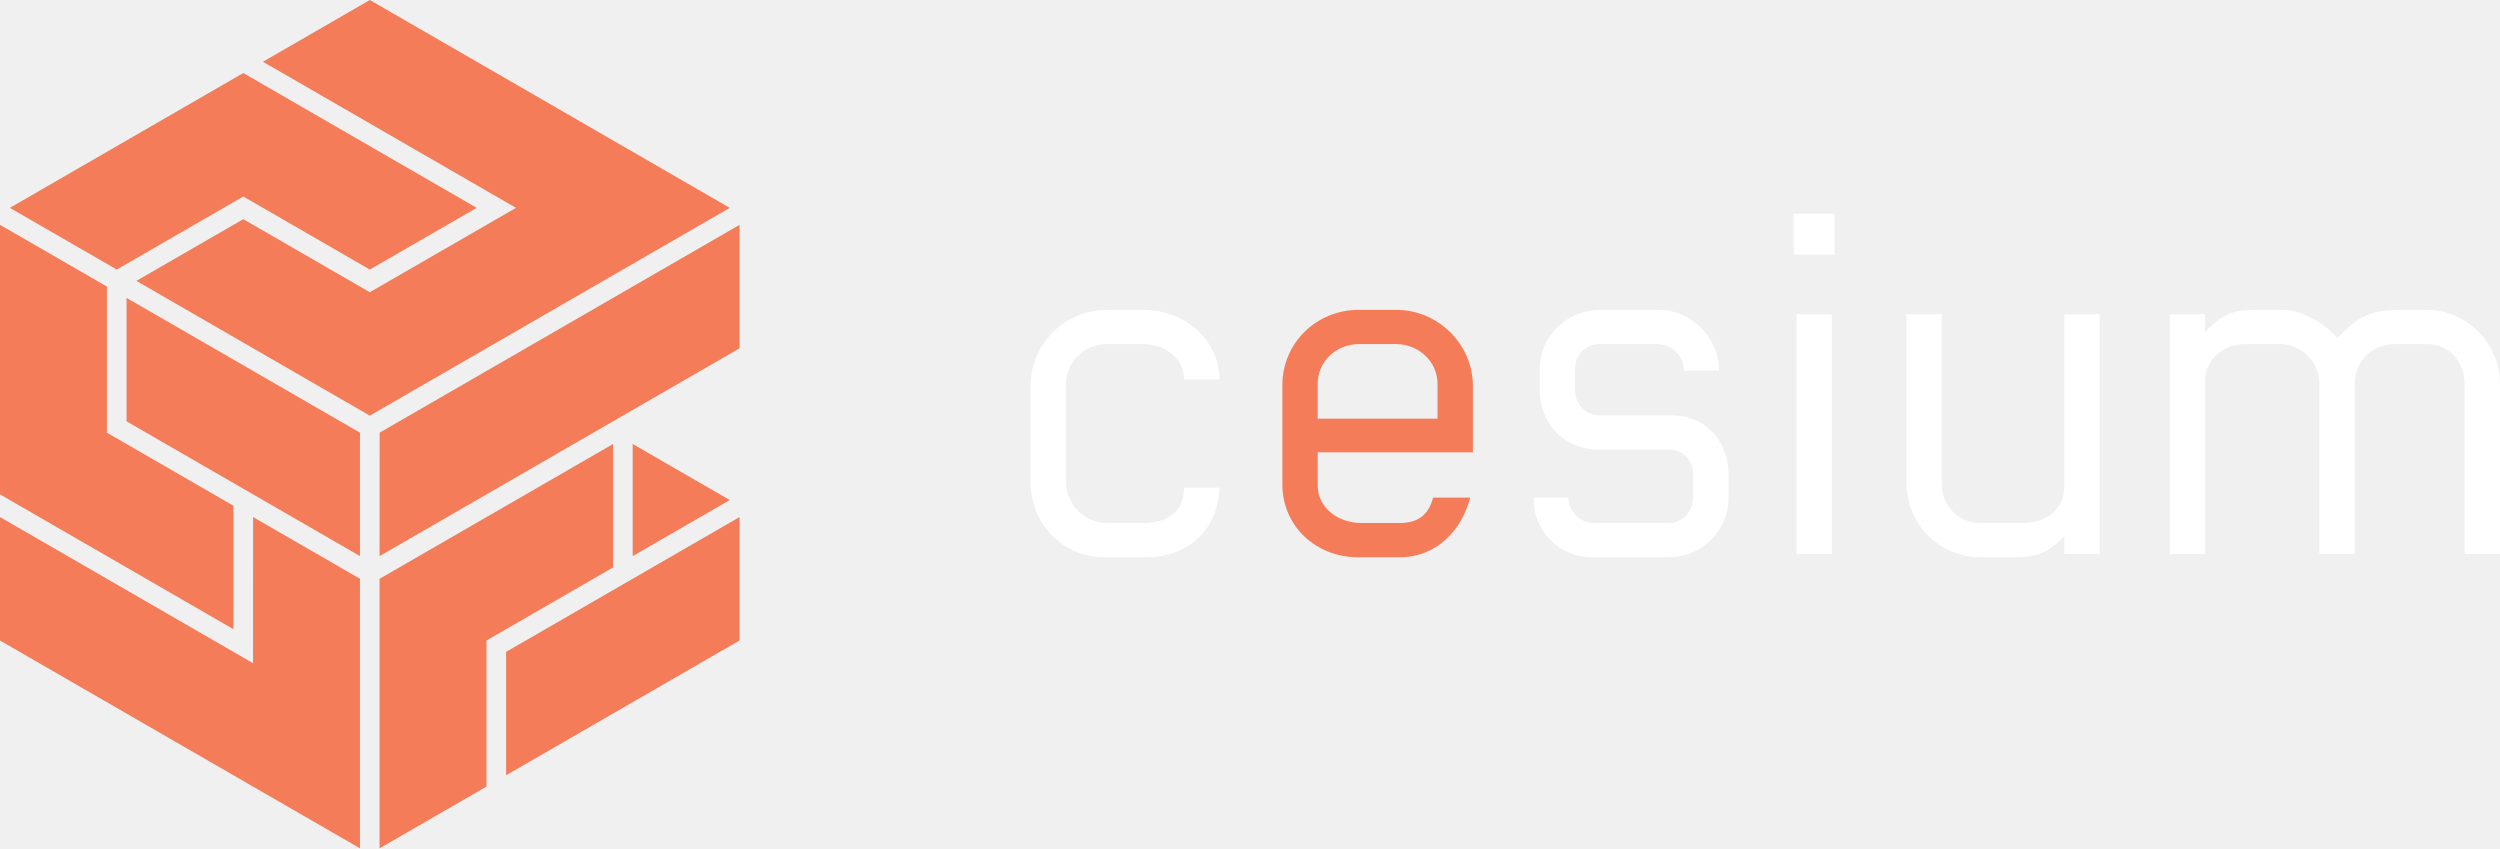
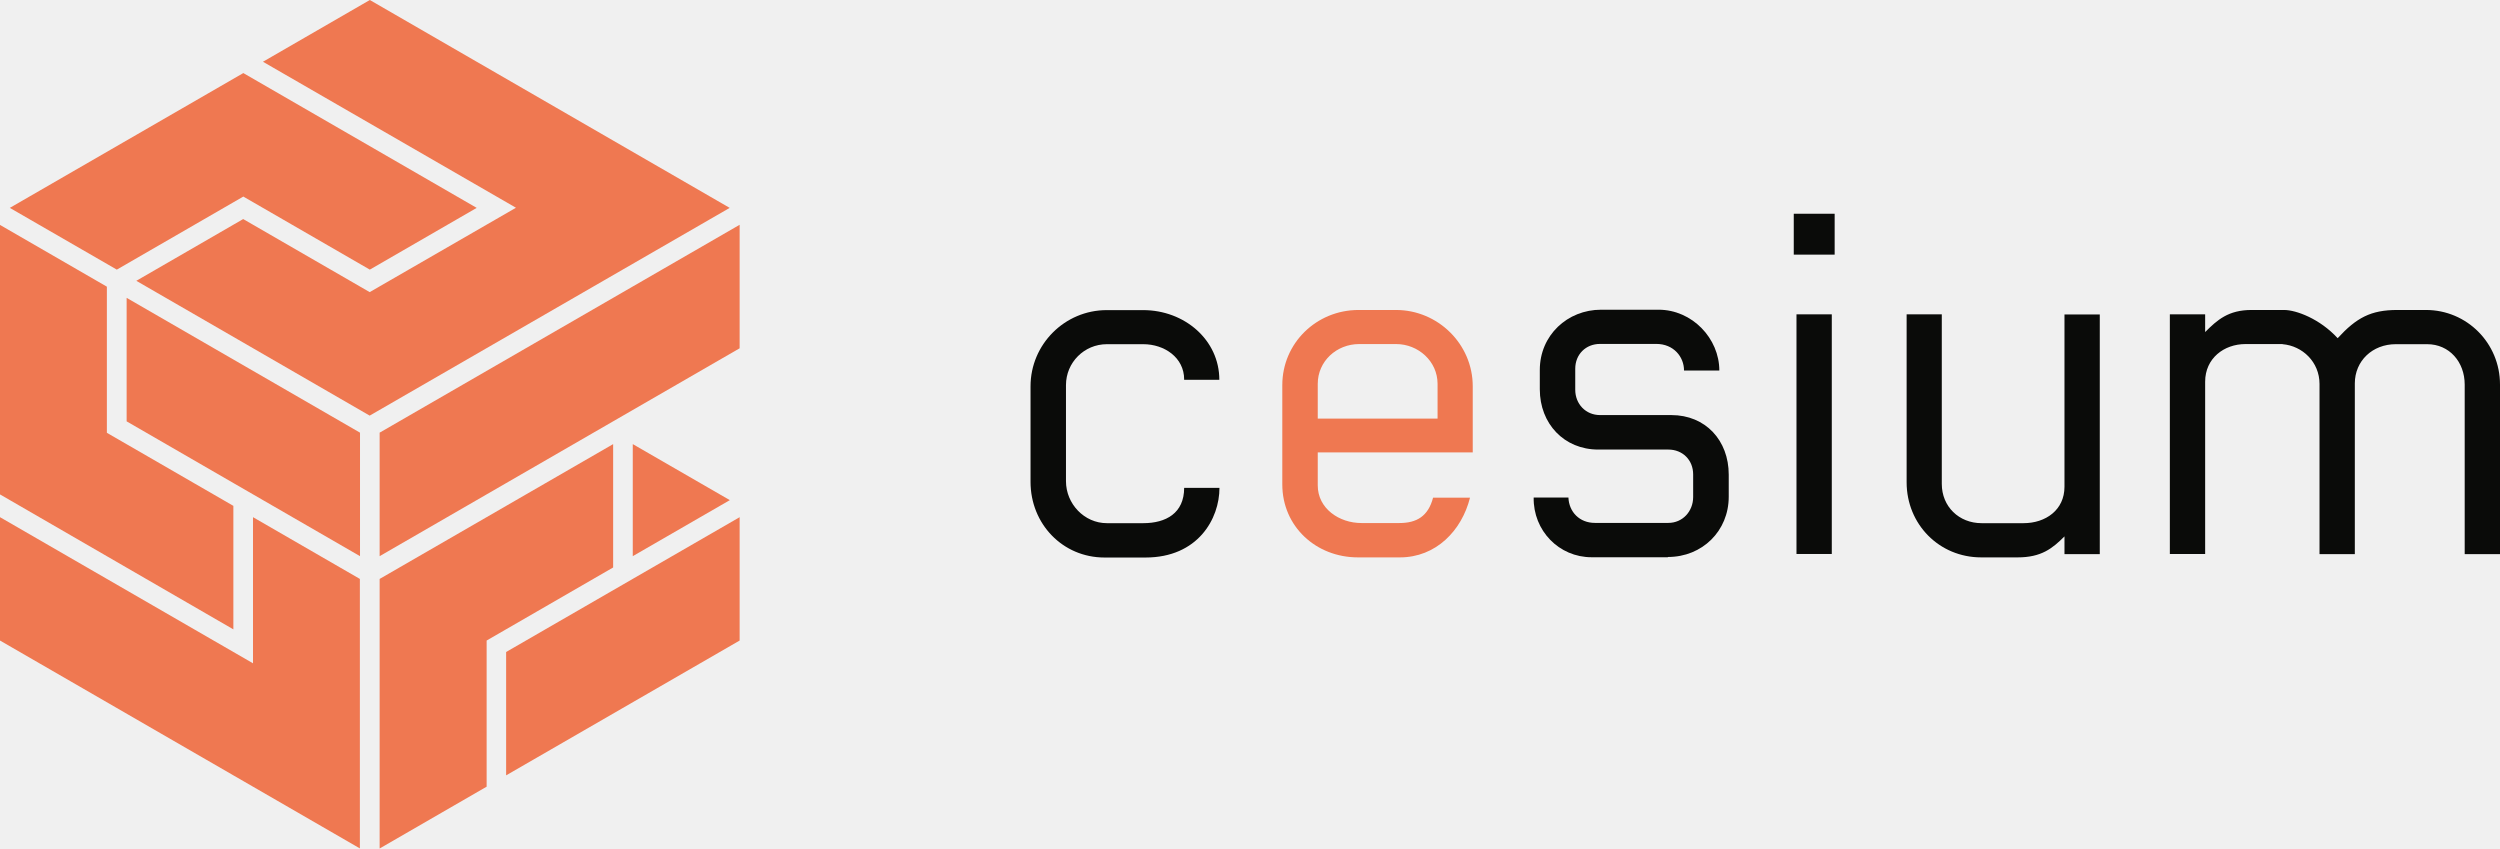
- <svg xmlns="http://www.w3.org/2000/svg" viewBox="0 0 1695.5 575.33">
-   <style type="text/css" id="style55">
-     .color {
-       fill: #f47c58;
-     }
-     .white {
-       fill: #fff;
-     }
-   </style>
-   <g transform="translate(-152.25,-212.34)">
-     <g>
-       <path class="white" d="m 955.28,469.68 c 0,-14.99 -13.48,-23.98 -27.71,-23.98 h -24.72 c -15.36,0 -27.72,12.37 -27.72,27.72 v 65.16 c 0,15.37 12.36,28.47 27.72,28.47 h 24.72 c 15.35,0 27.71,-6.75 27.71,-23.98 h 23.97 c 0,20.98 -14.61,47.2 -50.19,47.2 h -27.72 c -28.46,0 -50.18,-22.85 -50.18,-51.31 v -64.78 c 0,-28.47 23.22,-51.69 51.68,-51.69 h 24.72 c 28.09,0 51.68,20.22 51.68,47.2 h -23.96 z" />
-       <path class="color" d="m 1045.91,519.11 v 22.46 c 0,15.74 14.61,25.48 29.59,25.48 h 25.84 c 11.61,0 19.47,-4.5 22.84,-17.23 h 25.1 c -5.62,22.47 -23.22,40.45 -47.56,40.45 h -28.46 c -28.46,0 -51.31,-20.98 -51.31,-49.44 v -67.42 c 0,-28.46 23.23,-50.93 51.68,-50.93 h 25.47 c 28.46,0 52.06,23.22 52.06,51.69 v 44.94 z m 81.28,-46.44 c 0,-15.37 -13.11,-26.97 -28.1,-26.97 H 1074 c -15.37,0 -28.1,11.61 -28.1,26.97 v 23.59 h 81.28 v -23.59 z" />
-       <path class="white" d="m 1283.36,590.27 h -51.69 c -22.1,0 -39.69,-17.98 -39.32,-40.45 h 23.6 c 0.38,9.74 7.49,17.23 17.98,17.23 h 49.8 c 9.75,0 16.86,-7.87 16.86,-17.6 v -15.37 c 0,-9.73 -7.11,-16.85 -16.86,-16.85 h -47.56 c -23.21,0 -39.7,-17.6 -39.7,-40.83 v -13.1 c 0,-23.6 18.73,-40.82 41.58,-40.82 H 1277 c 22.84,0 41.2,19.48 41.2,41.2 h -23.98 c 0,-9.37 -7.11,-17.98 -18.72,-17.98 h -38.21 c -9.73,0 -16.85,7.11 -16.85,16.85 v 14.24 c 0,9.73 7.12,17.22 16.85,17.22 h 48.32 c 23.22,0 38.95,17.23 38.95,40.44 v 14.99 c -0.01,23.23 -17.98,40.83 -41.2,40.83 z" />
-       <path class="white" d="m 1368.75,385.03 v -27.72 h 27.72 v 27.72 z m 1.87,202.98 V 425.48 h 23.96 v 162.54 h -23.96 z" />
-       <path class="white" d="m 1469.1,425.48 v 114.98 c 0,15.36 11.63,26.6 26.98,26.6 h 28.46 c 14.99,0 27.72,-8.99 27.72,-24.72 V 425.48 h 23.98 v 162.54 h -23.98 v -11.98 c -8.23,8.24 -15.73,14.24 -31.83,14.24 h -24.72 c -28.46,0 -50.56,-22.48 -50.56,-50.93 V 425.48 Z" />
-       <path class="white" d="m 1700.18,445.7 h -25.08 c -14.61,0 -27.35,9.74 -27.35,25.48 v 116.84 h -23.96 V 425.48 h 23.96 v 11.99 c 8.25,-8.24 15.74,-14.99 31.47,-14.99 h 22.1 c 8.23,0 24.34,5.99 36.33,19.1 12.73,-13.86 22.46,-19.1 40.44,-19.1 h 19.46 c 27.72,0 50.2,22.48 50.2,50.56 v 114.97 h -23.98 V 473.04 c 0,-15.36 -10.49,-27.35 -25.46,-27.35 h -21.34 c -15.74,0 -27.72,11.24 -27.72,26.6 v 115.72 h -23.98 V 472.67 c 0.01,-14.98 -11.6,-25.84 -25.09,-26.97 z" />
-     </g>
-     <path class="color" d="m 310.58,539.93 -72.5,-41.84 v -83.72 l 158.3,91.4 v 83.72 z m 20,-285.72 72.5,-41.87 244.1,140.97 -244.13,140.92 -158.31,-91.4 72.5,-41.85 85.81,49.54 99.15,-57.21 z m -13.32,7.66 158.29,91.43 -72.5,41.85 -85.81,-49.55 -85.81,49.55 -72.5,-41.85 z m -165.01,102.96 72.5,41.85 v 99.11 l 85.83,49.54 -0.02,83.72 -158.31,-91.42 z m 0,198.18 171.62,99.11 0.04,-99.11 72.47,41.85 V 787.67 L 152.25,646.73 Z M 409.68,787.65 V 604.88 l 158.33,-91.41 v 83.7 l -85.83,49.56 v 99.06 z M 653.83,646.69 495.51,738.1 V 654.42 L 653.83,563 Z m -72.49,-57.21 v -76.02 l 65.84,38 z m 72.49,-140.95 -244.15,140.95 0.04,-83.72 244.11,-140.94 z" />
+ <svg xmlns="http://www.w3.org/2000/svg" id="Camada_1" data-name="Camada 1" viewBox="0 0 183.4 62.23">
+   <defs>
+     <style>
+       .cls-1 {
+         fill: #0a0b09;
+       }
+ 
+       .cls-2 {
+         fill: #ef7851;
+       }
+     </style>
+   </defs>
+   <g>
+     <path class="cls-1" d="m86.87,27.84c0-1.62-1.46-2.59-3-2.59h-2.67c-1.66,0-3,1.34-3,3v7.05c0,1.66,1.34,3.08,3,3.08h2.67c1.66,0,3-.73,3-2.59h2.59c0,2.27-1.58,5.11-5.43,5.11h-3c-3.08,0-5.43-2.47-5.43-5.55v-7.01c0-3.08,2.51-5.59,5.59-5.59h2.67c3.04,0,5.59,2.19,5.59,5.11h-2.59Z" />
+     <path class="cls-2" d="m96.67,33.18v2.43c0,1.7,1.58,2.76,3.2,2.76h2.79c1.26,0,2.11-.49,2.47-1.86h2.71c-.61,2.43-2.51,4.38-5.14,4.38h-3.08c-3.08,0-5.55-2.27-5.55-5.35v-7.29c0-3.08,2.51-5.51,5.59-5.51h2.75c3.08,0,5.63,2.51,5.63,5.59v4.86h-11.38Zm8.79-5.02c0-1.66-1.42-2.92-3.04-2.92h-2.71c-1.66,0-3.04,1.26-3.04,2.92v2.55h8.79v-2.55Z" />
+     <path class="cls-1" d="m122.35,40.88h-5.59c-2.39,0-4.29-1.95-4.25-4.38h2.55c.04,1.05.81,1.86,1.94,1.86h5.39c1.05,0,1.82-.85,1.82-1.9v-1.66c0-1.05-.77-1.82-1.82-1.82h-5.14c-2.51,0-4.29-1.9-4.29-4.42v-1.42c0-2.55,2.03-4.42,4.5-4.42h4.21c2.47,0,4.46,2.11,4.46,4.46h-2.59c0-1.01-.77-1.95-2.03-1.95h-4.13c-1.05,0-1.82.77-1.82,1.82v1.54c0,1.05.77,1.86,1.82,1.86h5.23c2.51,0,4.21,1.86,4.21,4.37v1.62c0,2.51-1.94,4.42-4.46,4.42Z" />
+     <path class="cls-1" d="m131.59,18.68v-3h3v3h-3Zm.2,21.96v-17.58h2.59v17.58h-2.59Z" />
+     <path class="cls-1" d="m142.45,23.06v12.44c0,1.66,1.26,2.88,2.92,2.88h3.08c1.62,0,3-.97,3-2.67v-12.64h2.59v17.58h-2.59v-1.3c-.89.89-1.7,1.54-3.44,1.54h-2.67c-3.08,0-5.47-2.43-5.47-5.51v-12.32h2.59Z" />
+     <path class="cls-1" d="m167.44,25.24h-2.71c-1.58,0-2.96,1.05-2.96,2.76v12.64h-2.59v-17.58h2.59v1.3c.89-.89,1.7-1.62,3.4-1.62h2.39c.89,0,2.63.65,3.93,2.07,1.38-1.5,2.43-2.07,4.37-2.07h2.11c3,0,5.43,2.43,5.43,5.47v12.44h-2.59v-12.44c0-1.66-1.13-2.96-2.75-2.96h-2.31c-1.7,0-3,1.22-3,2.88v12.52h-2.59v-12.48c0-1.62-1.26-2.8-2.71-2.92Z" />
  </g>
+   <path class="cls-2" d="m17.13,35.44l-7.84-4.53v-9.06l17.12,9.89v9.06l-9.28-5.36Zm2.16-30.91L27.13,0l26.4,15.25-26.41,15.24-17.12-9.89,7.84-4.53,9.28,5.36,10.73-6.19L19.29,4.53Zm-1.44.83l17.12,9.89-7.84,4.53-9.28-5.36-9.28,5.36L.72,15.25,17.85,5.36ZM0,16.5l7.84,4.53v10.72l9.28,5.36v9.06S0,36.27,0,36.27v-19.77Zm0,21.44l18.56,10.72v-10.72s7.84,4.53,7.84,4.53v19.77L0,46.99v-9.06Zm27.85,24.3v-19.77l17.13-9.89v9.05l-9.28,5.36v10.72l-7.84,4.53Zm26.41-15.25l-17.13,9.89v-9.05l17.13-9.89v9.05Zm-7.84-6.19v-8.22l7.12,4.11-7.12,4.11Zm7.84-15.25l-26.41,15.25v-9.06s26.41-15.25,26.41-15.25v9.05Z" />
</svg>
